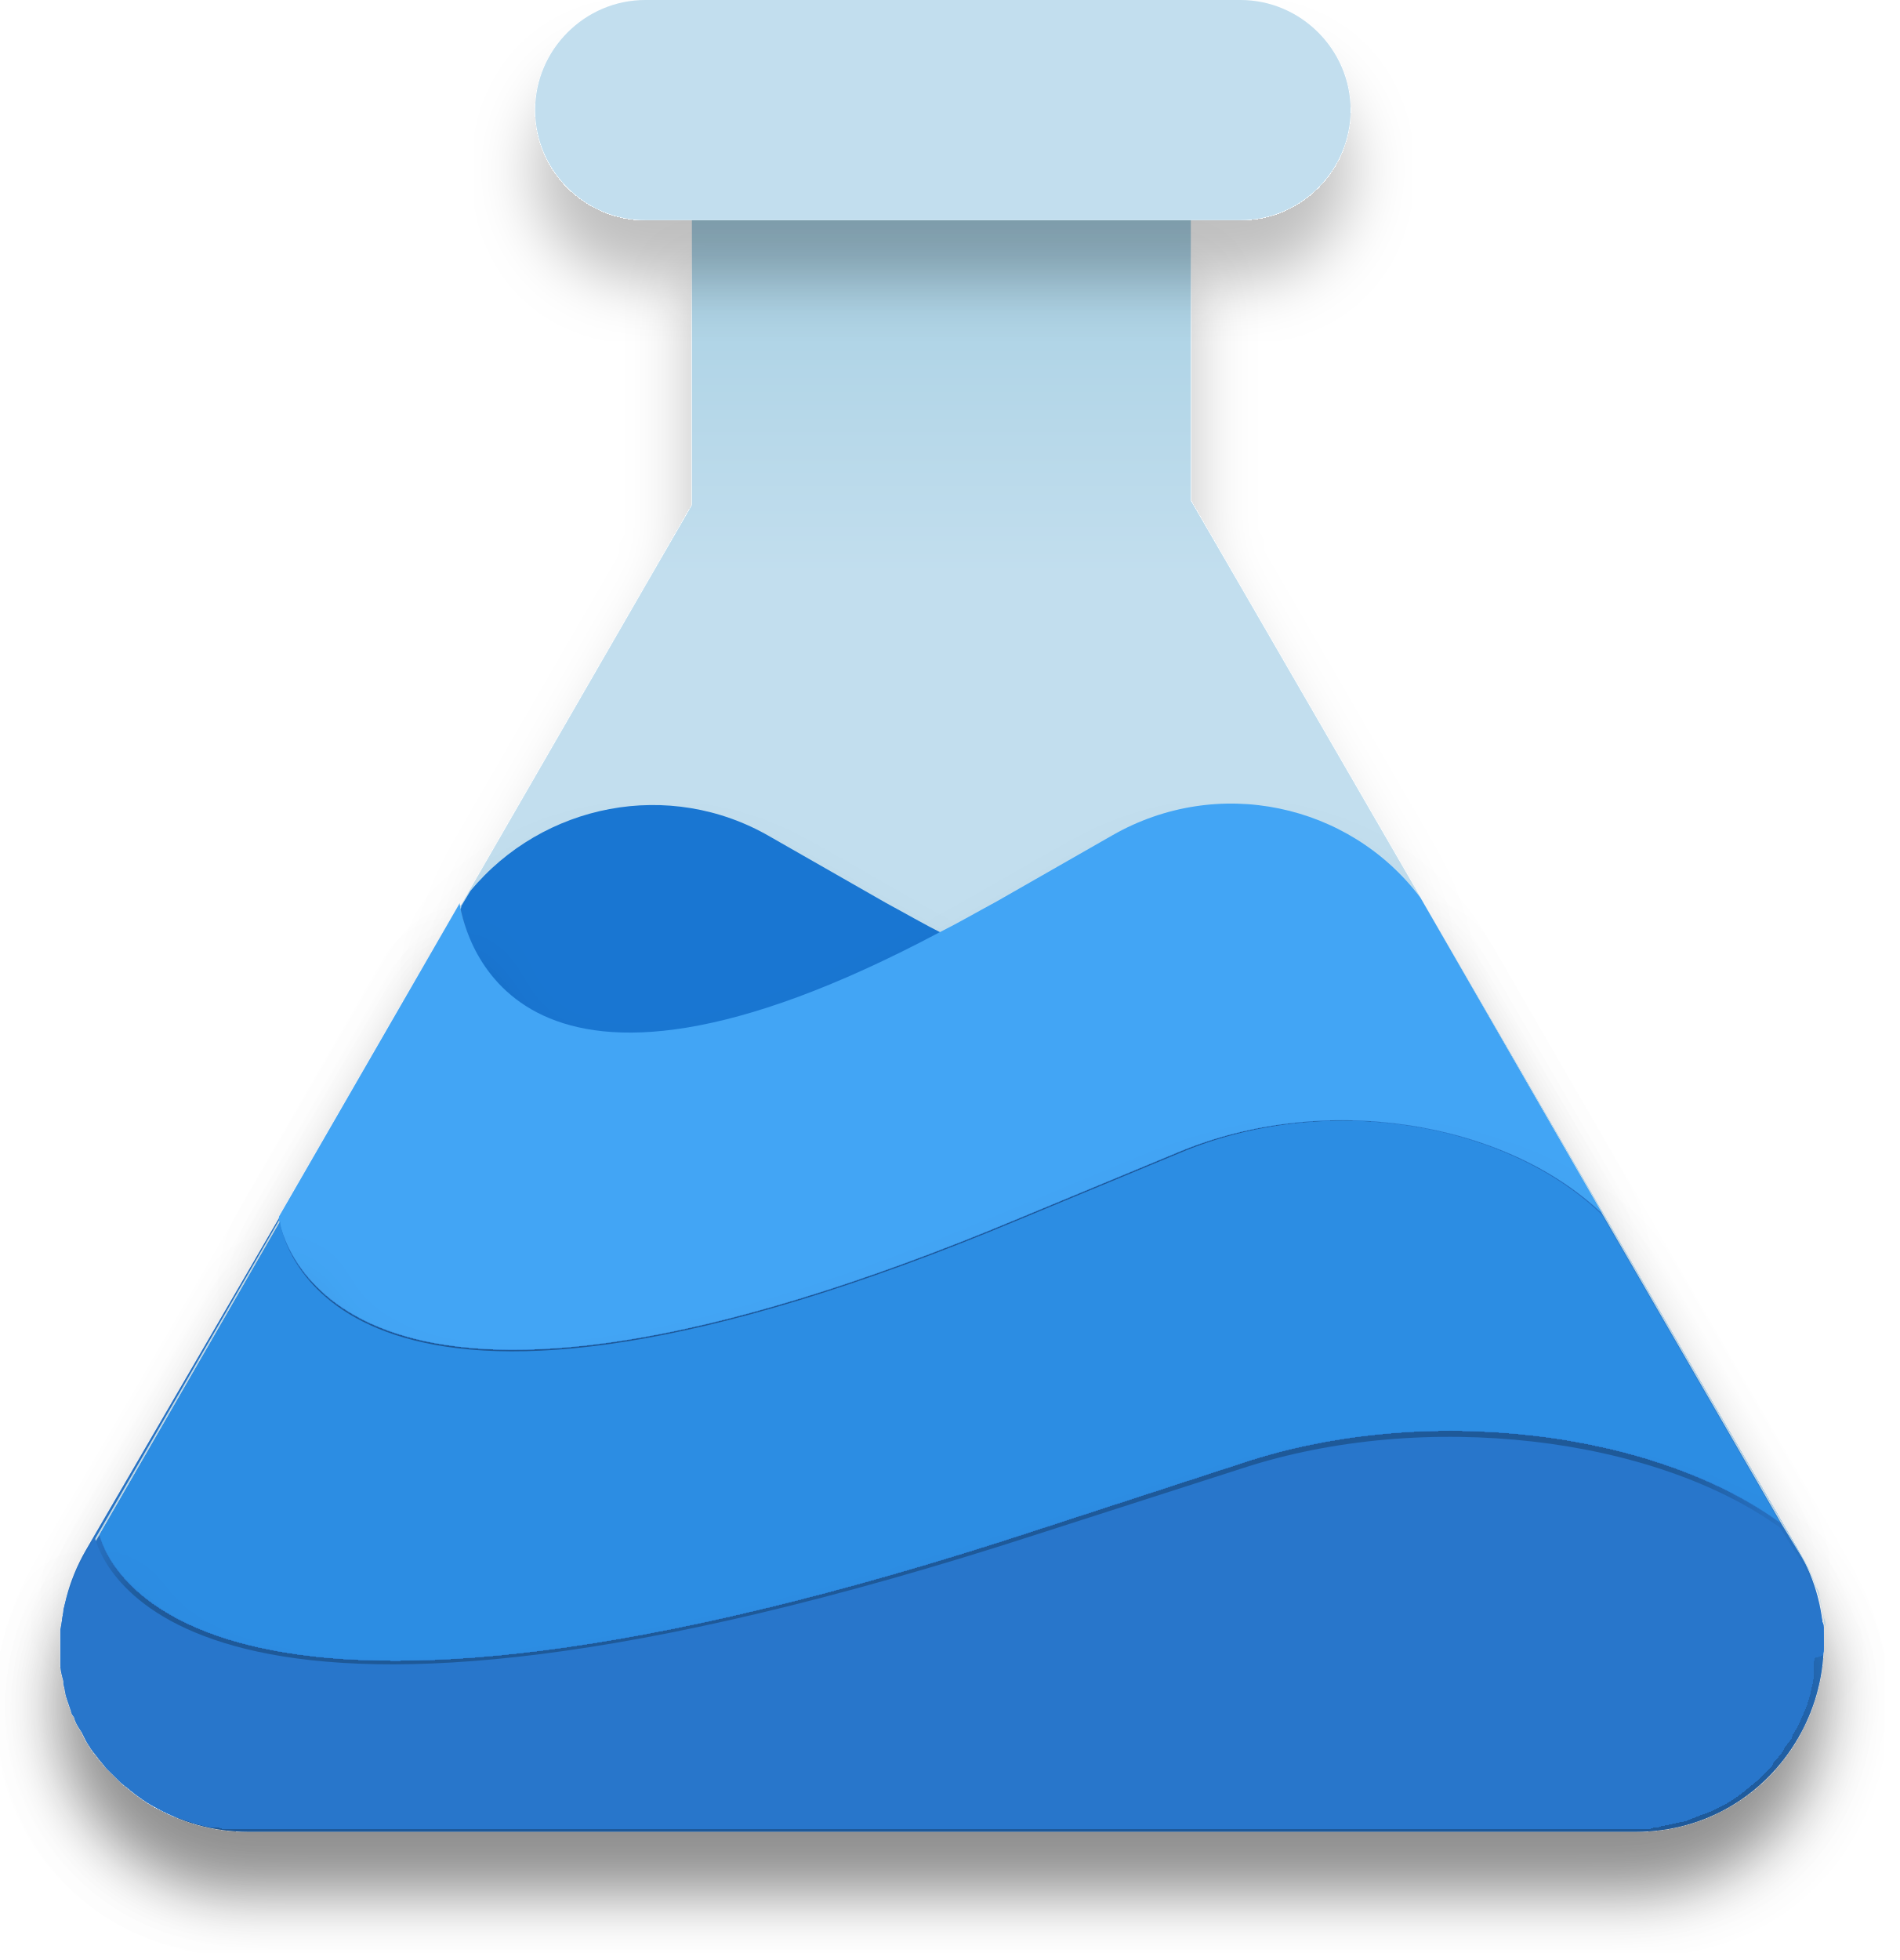
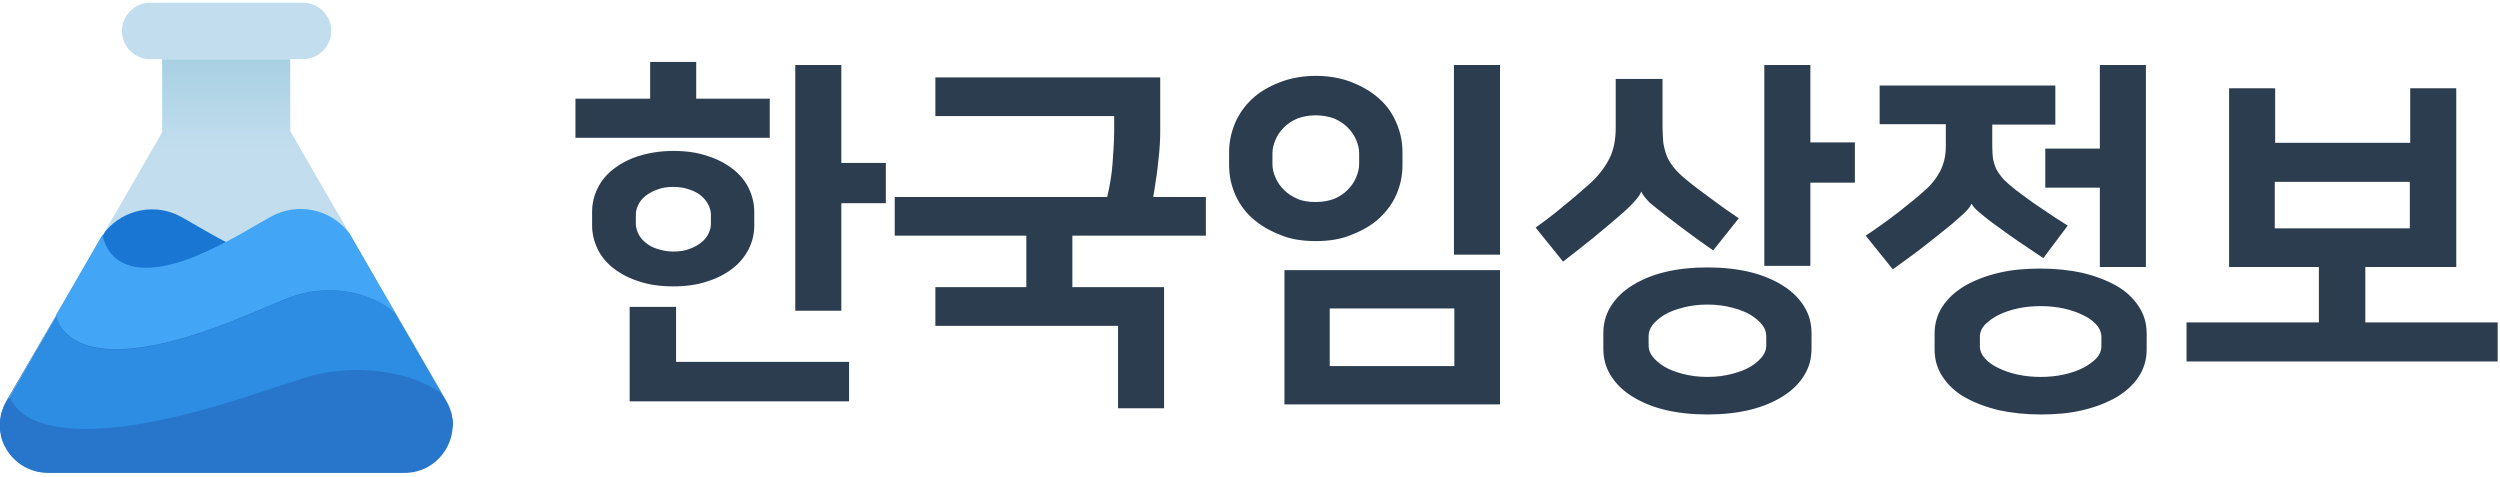
- <svg xmlns="http://www.w3.org/2000/svg" width="126" height="130" viewBox="0 0 126 130" fill="none">
-   <g filter="url(#filter0_d_1_11)">
-     <path d="M30.601 60L5.701 102.8C0.901 111.1 6.901 121.5 16.501 121.5H108.501C118.101 121.5 124.101 111.1 119.301 102.8L94.201 59.5L62.801 66.6L30.601 60Z" fill="#2876CB" />
-   </g>
-   <g filter="url(#filter1_d_1_11)">
-     <path d="M45.901 14.6V33.5L6.001 102.6L5.901 102.8C5.501 103.5 5.201 104.1 5.001 104.9C4.901 105 4.901 105.2 4.801 105.4V105.5C4.801 105.3 4.901 105.2 5.001 105.1C5.201 104.4 5.601 103.7 5.901 103L6.001 102.8L6.601 101.8L18.601 81L30.601 60.2L31.201 59.2C36.001 53.4 44.401 51.8 51.101 55.6L58.801 60C60.101 60.7 61.301 61.4 62.501 62C63.701 61.4 64.901 60.7 66.201 60L73.901 55.6C80.801 51.6 89.501 53.5 94.301 59.7L106.401 80.7L118.201 101.1L119.301 102.9C119.801 103.7 120.201 104.5 120.501 105.4C120.601 105.6 120.601 105.8 120.701 105.9L121.001 107.4C121.001 107.6 121.001 107.7 121.101 107.9V110V107.8C121.101 107.6 121.101 107.5 121.001 107.3L120.701 105.8C120.701 105.6 120.601 105.4 120.501 105.3C120.201 104.4 119.801 103.6 119.301 102.8L79.001 33.2V14.6H45.901Z" fill="url(#paint0_linear_1_11)" />
-   </g>
-   <g filter="url(#filter2_d_1_11)">
-     <path d="M62.501 61.9C61.301 61.3 60.101 60.6 58.801 59.9L51.101 55.5C44.401 51.6 36.001 53.3 31.201 59.1L30.601 60.1V60.2C30.901 62.3 34.201 76.9 62.501 61.9Z" fill="#1976D2" />
-   </g>
-   <g filter="url(#filter3_d_1_11)">
-     <path d="M67.601 80.8L78.201 76.4C87.801 72.4 99.801 74.3 106.301 80.5L94.201 59.5C89.501 53.3 80.801 51.4 73.801 55.4L66.101 59.8C64.801 60.5 63.601 61.2 62.401 61.8C34.201 76.8 30.901 62.2 30.501 60V59.9L18.501 80.7V80.9C19.001 83.3 23.901 99.1 67.601 80.8Z" fill="#42A5F5" />
-   </g>
-   <g filter="url(#filter4_d_1_11)">
-     <path d="M69.001 101.4L82.501 97C94.601 93 109.801 94.9 118.101 101L106.301 80.6C99.801 74.3 87.801 72.4 78.201 76.5L67.601 80.9C23.901 99.2 19.001 83.4 18.601 81.2V81L6.601 101.8C7.201 104.1 13.701 119.6 69.001 101.4Z" fill="#2C8DE3" />
-   </g>
-   <g filter="url(#filter5_d_1_11)">
-     <path d="M121.001 109.341V108.056C121.001 107.858 121.001 107.759 120.901 107.561L120.6 106.079C120.596 105.895 120.525 105.72 120.4 105.585C120.101 104.715 119.698 103.886 119.198 103.114L118.096 101.335C109.782 95.305 94.556 93.428 82.436 97.381L68.911 101.73C13.516 119.719 7.005 104.497 6.304 102.026L5.703 103.015L5.603 103.213C5.203 103.904 4.902 104.497 4.701 105.288C4.601 105.387 4.601 105.585 4.501 105.684C4.401 106.079 4.301 106.375 4.201 106.771V106.968C4.101 107.364 4.101 107.66 4 108.056V110.428C4 110.823 4.1 111.12 4.2 111.515V111.713C4.3 112.009 4.3 112.306 4.4 112.602L4.701 113.492C4.701 113.591 4.801 113.788 4.901 113.887C5.001 114.282 5.202 114.579 5.402 114.875L5.702 115.469C5.803 115.666 5.903 115.765 6.003 115.963C6.203 116.259 6.404 116.457 6.604 116.753C6.804 116.951 6.905 117.149 7.105 117.346L7.506 117.742L8.006 118.236C8.207 118.434 8.408 118.533 8.608 118.73C9.108 119.126 9.509 119.422 10.01 119.719C10.711 120.114 11.513 120.509 12.314 120.707C12.514 120.806 12.714 120.806 12.815 120.905C13.315 121.003 13.817 121.201 14.318 121.201C14.518 121.201 14.618 121.201 14.818 121.3H109.08C109.28 121.3 109.48 121.3 109.681 121.201C109.881 121.201 109.981 121.201 110.182 121.102C110.682 121.003 111.183 120.905 111.584 120.806C111.784 120.806 111.985 120.707 112.185 120.608C112.485 120.509 112.686 120.41 112.986 120.312C114.048 119.933 115.033 119.363 115.891 118.631C116.092 118.434 116.292 118.335 116.492 118.137C116.693 118.038 116.793 117.841 116.993 117.643L117.394 117.248C117.494 117.149 117.594 117.05 117.594 116.951C117.694 116.753 117.895 116.655 117.995 116.457C118.195 116.259 118.295 116.062 118.396 115.864C118.496 115.765 118.596 115.567 118.696 115.469C118.796 115.37 118.896 115.172 118.896 115.073C118.997 114.876 119.197 114.579 119.297 114.381C119.397 114.184 119.497 113.887 119.598 113.689C119.698 113.492 119.798 113.195 119.898 112.998V112.899C119.998 112.701 119.998 112.503 120.098 112.306V112.207C120.199 111.811 120.299 111.416 120.299 111.021V110.527C120.299 110.329 120.299 110.131 120.399 109.934C121 109.835 121.001 109.637 121.001 109.341Z" fill="#2876CB" />
-   </g>
-   <g filter="url(#filter6_d_1_11)">
-     <path d="M42.801 14.6H82.301C86.301 14.6 89.601 11.3 89.601 7.3C89.601 3.3 86.301 0 82.301 0H42.801C38.801 0 35.501 3.3 35.501 7.3C35.501 11.3 38.801 14.6 42.801 14.6Z" fill="#C2DEEE" />
-   </g>
+ <svg xmlns="http://www.w3.org/2000/svg" viewBox="0 0 646 123" fill="none" style="cursor:pointer" class="css-6i85y7">
+   <path d="M179.9 25.5h19v10.1h-50.2V25.5H168V16h11.9v9.5zM174 74c-3.3 0-6.3-.4-8.9-1.3-2.6-.8-4.8-2-6.6-3.4-1.8-1.4-3.2-3.1-4.1-5-.9-1.9-1.4-3.9-1.4-6v-3.6c0-2.1.5-4.2 1.4-6 .9-1.9 2.3-3.6 4.1-5 1.8-1.4 4-2.6 6.6-3.4 2.6-.8 5.5-1.3 8.9-1.3 3.3 0 6.2.4 8.8 1.3 2.6.8 4.8 2 6.6 3.4 1.8 1.4 3.2 3.1 4.1 5 .9 1.9 1.4 3.9 1.4 6v3.6c0 2.1-.5 4.2-1.4 6-.9 1.8-2.3 3.6-4.1 5-1.8 1.4-4 2.6-6.6 3.4-2.6.9-5.6 1.3-8.8 1.3zm.7 19.5h44.7v10.2h-56.7V79.3h12v14.2zm-.7-45.2c-1.6 0-3 .2-4.2.7-1.2.4-2.2 1-3.1 1.7-.8.7-1.4 1.4-1.8 2.3-.4.8-.6 1.6-.6 2.5v2.3c0 .8.2 1.6.6 2.5.4.9 1 1.6 1.8 2.3.8.7 1.8 1.3 3.1 1.7 1.2.4 2.6.7 4.2.7s3-.2 4.2-.7c1.2-.4 2.2-1 3.1-1.7.8-.7 1.4-1.4 1.8-2.3.4-.8.6-1.6.6-2.5v-2.3c0-.8-.2-1.6-.6-2.5-.4-.8-1-1.6-1.8-2.3-.8-.7-1.8-1.3-3.1-1.7-1.3-.5-2.7-.7-4.2-.7zm43.4-6.2h11.5v10.4h-11.5v27.8h-11.9V16.8h11.9v25.3zM241.7 74.2h23.5V60.9h-34v-10h54.9c.7-3 1.2-5.9 1.4-8.9.2-3 .4-5.6.4-7.8V30h-46.2V20h58.1v13.6c0 1.1 0 2.3-.1 3.7-.1 1.4-.2 2.9-.4 4.4-.2 1.6-.3 3.1-.6 4.7-.2 1.6-.5 3.1-.7 4.5h13.6v10h-34.5v13.3h23.7v31.3h-11.9V84.2h-47.2v-10zM340 62.3c-3.5 0-6.7-.5-9.4-1.7-2.8-1.1-5.1-2.5-7.1-4.3-2-1.8-3.4-3.9-4.4-6.2-1-2.4-1.5-4.8-1.5-7.4v-3.4c0-2.5.5-5 1.5-7.4 1-2.4 2.5-4.5 4.4-6.3 1.9-1.8 4.3-3.2 7.1-4.3 2.8-1.1 5.9-1.7 9.4-1.7s6.7.6 9.4 1.7c2.8 1.1 5.1 2.5 7.1 4.3 2 1.8 3.4 3.9 4.4 6.3 1 2.4 1.5 4.8 1.5 7.4v3.4c0 2.6-.5 5-1.5 7.4-1 2.4-2.5 4.4-4.4 6.2-1.9 1.8-4.3 3.2-7.1 4.3-2.8 1.2-5.9 1.7-9.4 1.7zm0-32.5c-1.8 0-3.3.3-4.7.8-1.4.6-2.5 1.3-3.5 2.3-1 1-1.7 2-2.2 3.2-.5 1.2-.8 2.3-.8 3.5v2.8c0 1.2.3 2.4.8 3.5.5 1.2 1.2 2.2 2.2 3.2.9.9 2.1 1.7 3.5 2.3 1.4.6 3 .8 4.7.8 1.8 0 3.3-.3 4.7-.8 1.4-.6 2.5-1.3 3.5-2.3.9-.9 1.7-2 2.2-3.2.5-1.2.8-2.3.8-3.5v-2.8c0-1.2-.3-2.4-.8-3.5-.5-1.2-1.2-2.2-2.2-3.2-.9-.9-2.1-1.7-3.5-2.3-1.4-.5-3-.8-4.7-.8zm-8.1 40h55.7v34.7h-55.7V69.8zm11.7 24.8h32.2V79.7h-32.2v14.9zm44-28.8h-11.9v-49h11.9v49zM424.1 49.5c-.3.8-.9 1.6-1.7 2.5-.8.9-2.2 2.3-4.2 4-2.2 1.9-4.5 3.8-6.8 5.7-2.4 1.9-4.9 3.9-7.5 5.9l-7.1-8.8c2.8-2 5.3-3.9 7.5-5.8 2.3-1.8 4.5-3.8 6.8-5.8 1.9-1.8 3.5-3.8 4.7-6.1 1.2-2.3 1.7-5 1.7-8.1V20.4h12.1v12.3c0 1.6.1 3 .2 4.2.2 1.2.5 2.4.9 3.4s1.1 2.1 1.9 3.1c.8 1 1.9 2 3.1 3 1.8 1.5 3.9 3.1 6.4 4.9 2.4 1.8 4.8 3.5 7.2 5.1l-6.6 8.3c-2.2-1.5-4.3-3-6.3-4.5s-3.9-2.9-5.7-4.3c-1.6-1.3-3.1-2.4-4.4-3.5-1.1-1.2-1.9-2.1-2.2-2.9zm17.1 57.6c-4 0-7.7-.4-11-1.2-3.3-.8-6.1-2-8.5-3.5-2.4-1.5-4.2-3.3-5.5-5.4-1.3-2.1-1.9-4.4-1.9-6.9v-4c0-2.5.6-4.8 1.9-6.9 1.3-2.1 3.1-3.9 5.5-5.4 2.4-1.5 5.2-2.7 8.5-3.5 3.3-.8 7-1.2 11-1.2s7.7.4 11 1.2c3.3.8 6.1 2 8.5 3.5 2.4 1.5 4.2 3.3 5.5 5.4 1.3 2.1 1.9 4.4 1.9 6.9v4c0 2.5-.6 4.8-1.9 6.9-1.3 2.1-3.1 3.9-5.5 5.4-2.4 1.5-5.2 2.7-8.5 3.5-3.3.8-7 1.2-11 1.2zm0-28.4c-2.4 0-4.5.3-6.4.8-1.9.5-3.5 1.1-4.8 1.9-1.3.8-2.3 1.7-3 2.6-.7.9-1 1.9-1 2.8v2.5c0 .9.3 1.9 1 2.8.7.9 1.7 1.8 3 2.6s2.9 1.4 4.8 1.9 4 .8 6.4.8c2.4 0 4.5-.3 6.4-.8 1.9-.5 3.5-1.1 4.8-1.9 1.3-.8 2.3-1.7 3-2.6.7-.9 1-1.9 1-2.8v-2.5c0-.9-.3-1.9-1-2.8-.7-.9-1.7-1.8-3-2.6s-2.9-1.4-4.8-1.9-4-.8-6.4-.8zm26.6-41.9h11.5v10.4h-11.5v21.5h-11.9V16.8h11.9v20zM485.8 22.1h45.3v10.1h-16.3V38c0 1.1.1 2.2.2 3.1.2.9.5 1.9.9 2.7.5.9 1.1 1.7 1.9 2.6.8.8 1.8 1.7 3.1 2.7 2 1.5 4.1 3.1 6.4 4.6 2.3 1.6 4.6 3.1 7 4.6l-6.3 8.4c-4.2-2.8-8.1-5.4-11.6-8-2-1.4-3.6-2.7-4.8-3.7-1.2-1-1.9-1.8-2.1-2.3h-.1c-.2.6-.9 1.5-2.2 2.7-1.3 1.2-3 2.7-5.2 4.4-2 1.6-4.1 3.3-6.2 4.9-2.1 1.6-4.4 3.2-6.7 4.9l-7-8.7c3-2 5.9-4.1 8.5-6.1 2.7-2.1 5-4 7-5.8 1.6-1.4 2.9-3.1 3.8-4.9.9-1.8 1.4-3.9 1.4-6.2v-5.8h-17.1v-10h.1zm41.5 85c-3.9 0-7.5-.4-10.8-1.1-3.3-.8-6.2-1.9-8.7-3.3-2.5-1.4-4.4-3.2-5.8-5.3-1.4-2.1-2.1-4.4-2.1-7.1v-4.1c0-2.6.7-5 2.1-7.1 1.4-2.1 3.3-3.8 5.8-5.3 2.5-1.4 5.3-2.5 8.7-3.3 3.3-.8 6.9-1.1 10.8-1.1 3.9 0 7.5.4 10.8 1.1 3.3.8 6.2 1.9 8.7 3.3 2.5 1.4 4.4 3.2 5.8 5.3 1.4 2.1 2.1 4.4 2.1 7.1v4.1c0 2.6-.7 5-2.1 7.1-1.4 2.1-3.3 3.8-5.8 5.3-2.5 1.4-5.3 2.5-8.7 3.3-3.3.8-6.9 1.1-10.8 1.1zm0-28c-2.1 0-4.1.2-5.9.6-1.9.4-3.6 1-5 1.7s-2.6 1.6-3.5 2.5c-.9 1-1.3 2-1.3 3.2v2.3c0 1.1.4 2.2 1.3 3.2s2 1.8 3.5 2.5c1.4.7 3.1 1.3 5 1.7 1.9.4 3.9.6 5.9.6 2 0 4.1-.2 5.9-.6 1.9-.4 3.6-1 5-1.7s2.6-1.6 3.5-2.5c.9-1 1.3-2 1.3-3.2v-2.3c0-1.1-.4-2.2-1.3-3.2s-2-1.8-3.5-2.5c-1.4-.7-3.1-1.3-5-1.7-1.9-.4-3.8-.6-5.9-.6zm15.3-30.6h-14.1V38.4h14.1V16.8h11.9V69h-11.9V48.5zM611.2 69v14.3h34.2v10.1H565V83.3h34.2V69H576V22.8h11.9v14.1h34.9V22.8h11.9V69h-23.5zm11.5-10V47h-34.9v12h34.9z" fill="#2D3D50" />
+   <path d="M26.6 60.7L1.7 103.5c-4.8 8.3 1.2 18.7 10.8 18.7h92c9.6 0 15.6-10.4 10.8-18.7L90.2 60.2l-31.4 7.1-32.2-6.6z" fill="#2876CB" />
+   <path d="M41.9 15.3v18.9L2 103.3l-.1.2c-.4.7-.7 1.3-.9 2.1-.1.1-.1.3-.2.5v.1c0-.2.1-.3.2-.4.2-.7.6-1.4.9-2.1l.1-.2.6-1 12-20.8 12-20.8.6-1c4.8-5.8 13.2-7.4 19.9-3.6l7.7 4.4c1.3.7 2.5 1.4 3.7 2 1.2-.6 2.4-1.3 3.7-2l7.7-4.4c6.9-4 15.6-2.1 20.4 4.1l12.1 21 11.8 20.4 1.1 1.8c.5.8.9 1.6 1.2 2.5.1.2.1.4.2.5l.3 1.5c0 .2 0 .3.1.5V110.7v-.1-.8-.7-.6c0-.2 0-.3-.1-.5l-.3-1.5c0-.2-.1-.4-.2-.5-.3-.9-.7-1.7-1.2-2.5L75 33.9V15.3H41.9z" fill="url(#signature_svg__paint0_linear_6:270)" />
+   <path d="M58.5 62.6c-1.2-.6-2.4-1.3-3.7-2l-7.7-4.4C40.4 52.3 32 54 27.2 59.8l-.6 1v.1c.3 2.1 3.6 16.7 31.9 1.7z" fill="#1976D2" />
+   <path d="M63.6 81.5l10.6-4.4c9.6-4 21.6-2.1 28.1 4.1l-12.1-21c-4.7-6.2-13.4-8.1-20.4-4.1l-7.7 4.4c-1.3.7-2.5 1.4-3.7 2-28.2 15-31.5.4-31.9-1.8v-.1l-12 20.8v.2c.5 2.4 5.4 18.2 49.1-.1z" fill="#42A5F5" />
+   <path d="M65 102.1l13.5-4.4c12.1-4 27.3-2.1 35.6 4l-11.8-20.4c-6.5-6.3-18.5-8.2-28.1-4.1l-10.6 4.4c-43.7 18.3-48.6 2.5-49 .3v-.2l-12 20.8c.6 2.3 7.1 17.8 62.4-.4z" fill="#2C8DE3" />
+   <path d="M117 110.041v-.692-.593c0-.198 0-.297-.1-.495l-.301-1.482a.75.75 0 00-.2-.494 11.298 11.298 0 00-1.202-2.471l-1.102-1.779c-8.314-6.03-23.54-7.907-35.66-3.954L64.91 102.43c-55.395 17.989-61.906 2.767-62.607.296l-.601.989-.1.198c-.4.691-.701 1.284-.902 2.075-.1.099-.1.297-.2.396-.1.395-.2.691-.3 1.087v.197c-.1.396-.1.692-.201 1.088v2.372c0 .395.1.692.2 1.087v.198c.1.296.1.593.2.889l.301.89c0 .099.1.296.2.395.1.395.301.692.501.988l.3.594c.101.197.201.296.301.494.2.296.401.494.601.79.2.198.301.396.501.593l.401.396.5.494c.201.198.402.297.602.494.5.396.901.692 1.402.989.701.395 1.503.79 2.304.988.2.099.4.099.501.198.5.098 1.002.296 1.503.296.2 0 .3 0 .5.099h94.262c.2 0 .4 0 .601-.099.2 0 .3 0 .501-.099.5-.099 1.001-.197 1.402-.296.2 0 .401-.099.601-.198.3-.099.501-.198.801-.296a9.298 9.298 0 002.905-1.681c.201-.197.401-.296.601-.494.201-.099.301-.296.501-.494l.401-.395c.1-.099.2-.198.2-.297.1-.198.301-.296.401-.494.2-.198.3-.395.401-.593.1-.099.2-.297.3-.395.1-.099.2-.297.2-.396.101-.197.301-.494.401-.692.1-.197.2-.494.301-.692.1-.197.2-.494.3-.691v-.099c.1-.198.1-.396.2-.593v-.099c.101-.396.201-.791.201-1.186v-.099-.395c0-.198 0-.396.1-.593.601-.099.601-.297.601-.593z" fill="#2876CB" />
+   <path d="M38.8 15.3h39.5c4 0 7.3-3.3 7.3-7.3S82.3.7 78.3.7H38.8c-4 0-7.3 3.3-7.3 7.3s3.3 7.3 7.3 7.3z" fill="#C2DEEE" />
  <defs>
-     <filter id="filter0_d_1_11" x="0.012" y="59.5" width="124.979" height="70" filterUnits="userSpaceOnUse" color-interpolation-filters="sRGB">
-       <feFlood flood-opacity="0" result="BackgroundImageFix" />
-       <feColorMatrix in="SourceAlpha" type="matrix" values="0 0 0 0 0 0 0 0 0 0 0 0 0 0 0 0 0 0 127 0" result="hardAlpha" />
-       <feOffset dy="4" />
-       <feGaussianBlur stdDeviation="2" />
-       <feComposite in2="hardAlpha" operator="out" />
-       <feColorMatrix type="matrix" values="0 0 0 0 0 0 0 0 0 0 0 0 0 0 0 0 0 0 0.25 0" />
-       <feBlend mode="normal" in2="BackgroundImageFix" result="effect1_dropShadow_1_11" />
-       <feBlend mode="normal" in="SourceGraphic" in2="effect1_dropShadow_1_11" result="shape" />
-     </filter>
-     <filter id="filter1_d_1_11" x="0.801" y="14.6" width="124.3" height="103.4" filterUnits="userSpaceOnUse" color-interpolation-filters="sRGB">
-       <feFlood flood-opacity="0" result="BackgroundImageFix" />
-       <feColorMatrix in="SourceAlpha" type="matrix" values="0 0 0 0 0 0 0 0 0 0 0 0 0 0 0 0 0 0 127 0" result="hardAlpha" />
-       <feOffset dy="4" />
-       <feGaussianBlur stdDeviation="2" />
-       <feComposite in2="hardAlpha" operator="out" />
-       <feColorMatrix type="matrix" values="0 0 0 0 0 0 0 0 0 0 0 0 0 0 0 0 0 0 0.25 0" />
-       <feBlend mode="normal" in2="BackgroundImageFix" result="effect1_dropShadow_1_11" />
-       <feBlend mode="normal" in="SourceGraphic" in2="effect1_dropShadow_1_11" result="shape" />
-     </filter>
-     <filter id="filter2_d_1_11" x="26.601" y="53.395" width="39.9" height="23.198" filterUnits="userSpaceOnUse" color-interpolation-filters="sRGB">
-       <feFlood flood-opacity="0" result="BackgroundImageFix" />
-       <feColorMatrix in="SourceAlpha" type="matrix" values="0 0 0 0 0 0 0 0 0 0 0 0 0 0 0 0 0 0 127 0" result="hardAlpha" />
-       <feOffset dy="4" />
-       <feGaussianBlur stdDeviation="2" />
-       <feComposite in2="hardAlpha" operator="out" />
-       <feColorMatrix type="matrix" values="0 0 0 0 0 0 0 0 0 0 0 0 0 0 0 0 0 0 0.25 0" />
-       <feBlend mode="normal" in2="BackgroundImageFix" result="effect1_dropShadow_1_11" />
-       <feBlend mode="normal" in="SourceGraphic" in2="effect1_dropShadow_1_11" result="shape" />
-     </filter>
-     <filter id="filter3_d_1_11" x="14.501" y="53.299" width="95.8" height="44.223" filterUnits="userSpaceOnUse" color-interpolation-filters="sRGB">
-       <feFlood flood-opacity="0" result="BackgroundImageFix" />
-       <feColorMatrix in="SourceAlpha" type="matrix" values="0 0 0 0 0 0 0 0 0 0 0 0 0 0 0 0 0 0 127 0" result="hardAlpha" />
-       <feOffset dy="4" />
-       <feGaussianBlur stdDeviation="2" />
-       <feComposite in2="hardAlpha" operator="out" />
-       <feColorMatrix type="matrix" values="0 0 0 0 0 0 0 0 0 0 0 0 0 0 0 0 0 0 0.25 0" />
-       <feBlend mode="normal" in2="BackgroundImageFix" result="effect1_dropShadow_1_11" />
-       <feBlend mode="normal" in="SourceGraphic" in2="effect1_dropShadow_1_11" result="shape" />
-     </filter>
-     <filter id="filter4_d_1_11" x="2.601" y="74.33" width="119.5" height="43.812" filterUnits="userSpaceOnUse" color-interpolation-filters="sRGB">
-       <feFlood flood-opacity="0" result="BackgroundImageFix" />
-       <feColorMatrix in="SourceAlpha" type="matrix" values="0 0 0 0 0 0 0 0 0 0 0 0 0 0 0 0 0 0 127 0" result="hardAlpha" />
-       <feOffset dy="4" />
-       <feGaussianBlur stdDeviation="2" />
-       <feComposite in2="hardAlpha" operator="out" />
-       <feColorMatrix type="matrix" values="0 0 0 0 0 0 0 0 0 0 0 0 0 0 0 0 0 0 0.25 0" />
-       <feBlend mode="normal" in2="BackgroundImageFix" result="effect1_dropShadow_1_11" />
-       <feBlend mode="normal" in="SourceGraphic" in2="effect1_dropShadow_1_11" result="shape" />
-     </filter>
-     <filter id="filter5_d_1_11" x="0" y="95.3" width="125.001" height="34" filterUnits="userSpaceOnUse" color-interpolation-filters="sRGB">
-       <feFlood flood-opacity="0" result="BackgroundImageFix" />
-       <feColorMatrix in="SourceAlpha" type="matrix" values="0 0 0 0 0 0 0 0 0 0 0 0 0 0 0 0 0 0 127 0" result="hardAlpha" />
-       <feOffset dy="4" />
-       <feGaussianBlur stdDeviation="2" />
-       <feComposite in2="hardAlpha" operator="out" />
-       <feColorMatrix type="matrix" values="0 0 0 0 0 0 0 0 0 0 0 0 0 0 0 0 0 0 0.25 0" />
-       <feBlend mode="normal" in2="BackgroundImageFix" result="effect1_dropShadow_1_11" />
-       <feBlend mode="normal" in="SourceGraphic" in2="effect1_dropShadow_1_11" result="shape" />
-     </filter>
-     <filter id="filter6_d_1_11" x="31.501" y="0" width="62.1" height="22.6" filterUnits="userSpaceOnUse" color-interpolation-filters="sRGB">
-       <feFlood flood-opacity="0" result="BackgroundImageFix" />
-       <feColorMatrix in="SourceAlpha" type="matrix" values="0 0 0 0 0 0 0 0 0 0 0 0 0 0 0 0 0 0 127 0" result="hardAlpha" />
-       <feOffset dy="4" />
-       <feGaussianBlur stdDeviation="2" />
-       <feComposite in2="hardAlpha" operator="out" />
-       <feColorMatrix type="matrix" values="0 0 0 0 0 0 0 0 0 0 0 0 0 0 0 0 0 0 0.25 0" />
-       <feBlend mode="normal" in2="BackgroundImageFix" result="effect1_dropShadow_1_11" />
-       <feBlend mode="normal" in="SourceGraphic" in2="effect1_dropShadow_1_11" result="shape" />
-     </filter>
-     <linearGradient id="paint0_linear_1_11" x1="62.802" y1="12.954" x2="62.802" y2="52.245" gradientUnits="userSpaceOnUse">
+     <linearGradient id="signature_svg__paint0_linear_6:270" x1="58.801" y1="13.654" x2="58.801" y2="52.945" gradientUnits="userSpaceOnUse">
      <stop stop-color="#A6CFE2" />
      <stop offset="0.64" stop-color="#C2DEEE" />
    </linearGradient>
  </defs>
</svg>
